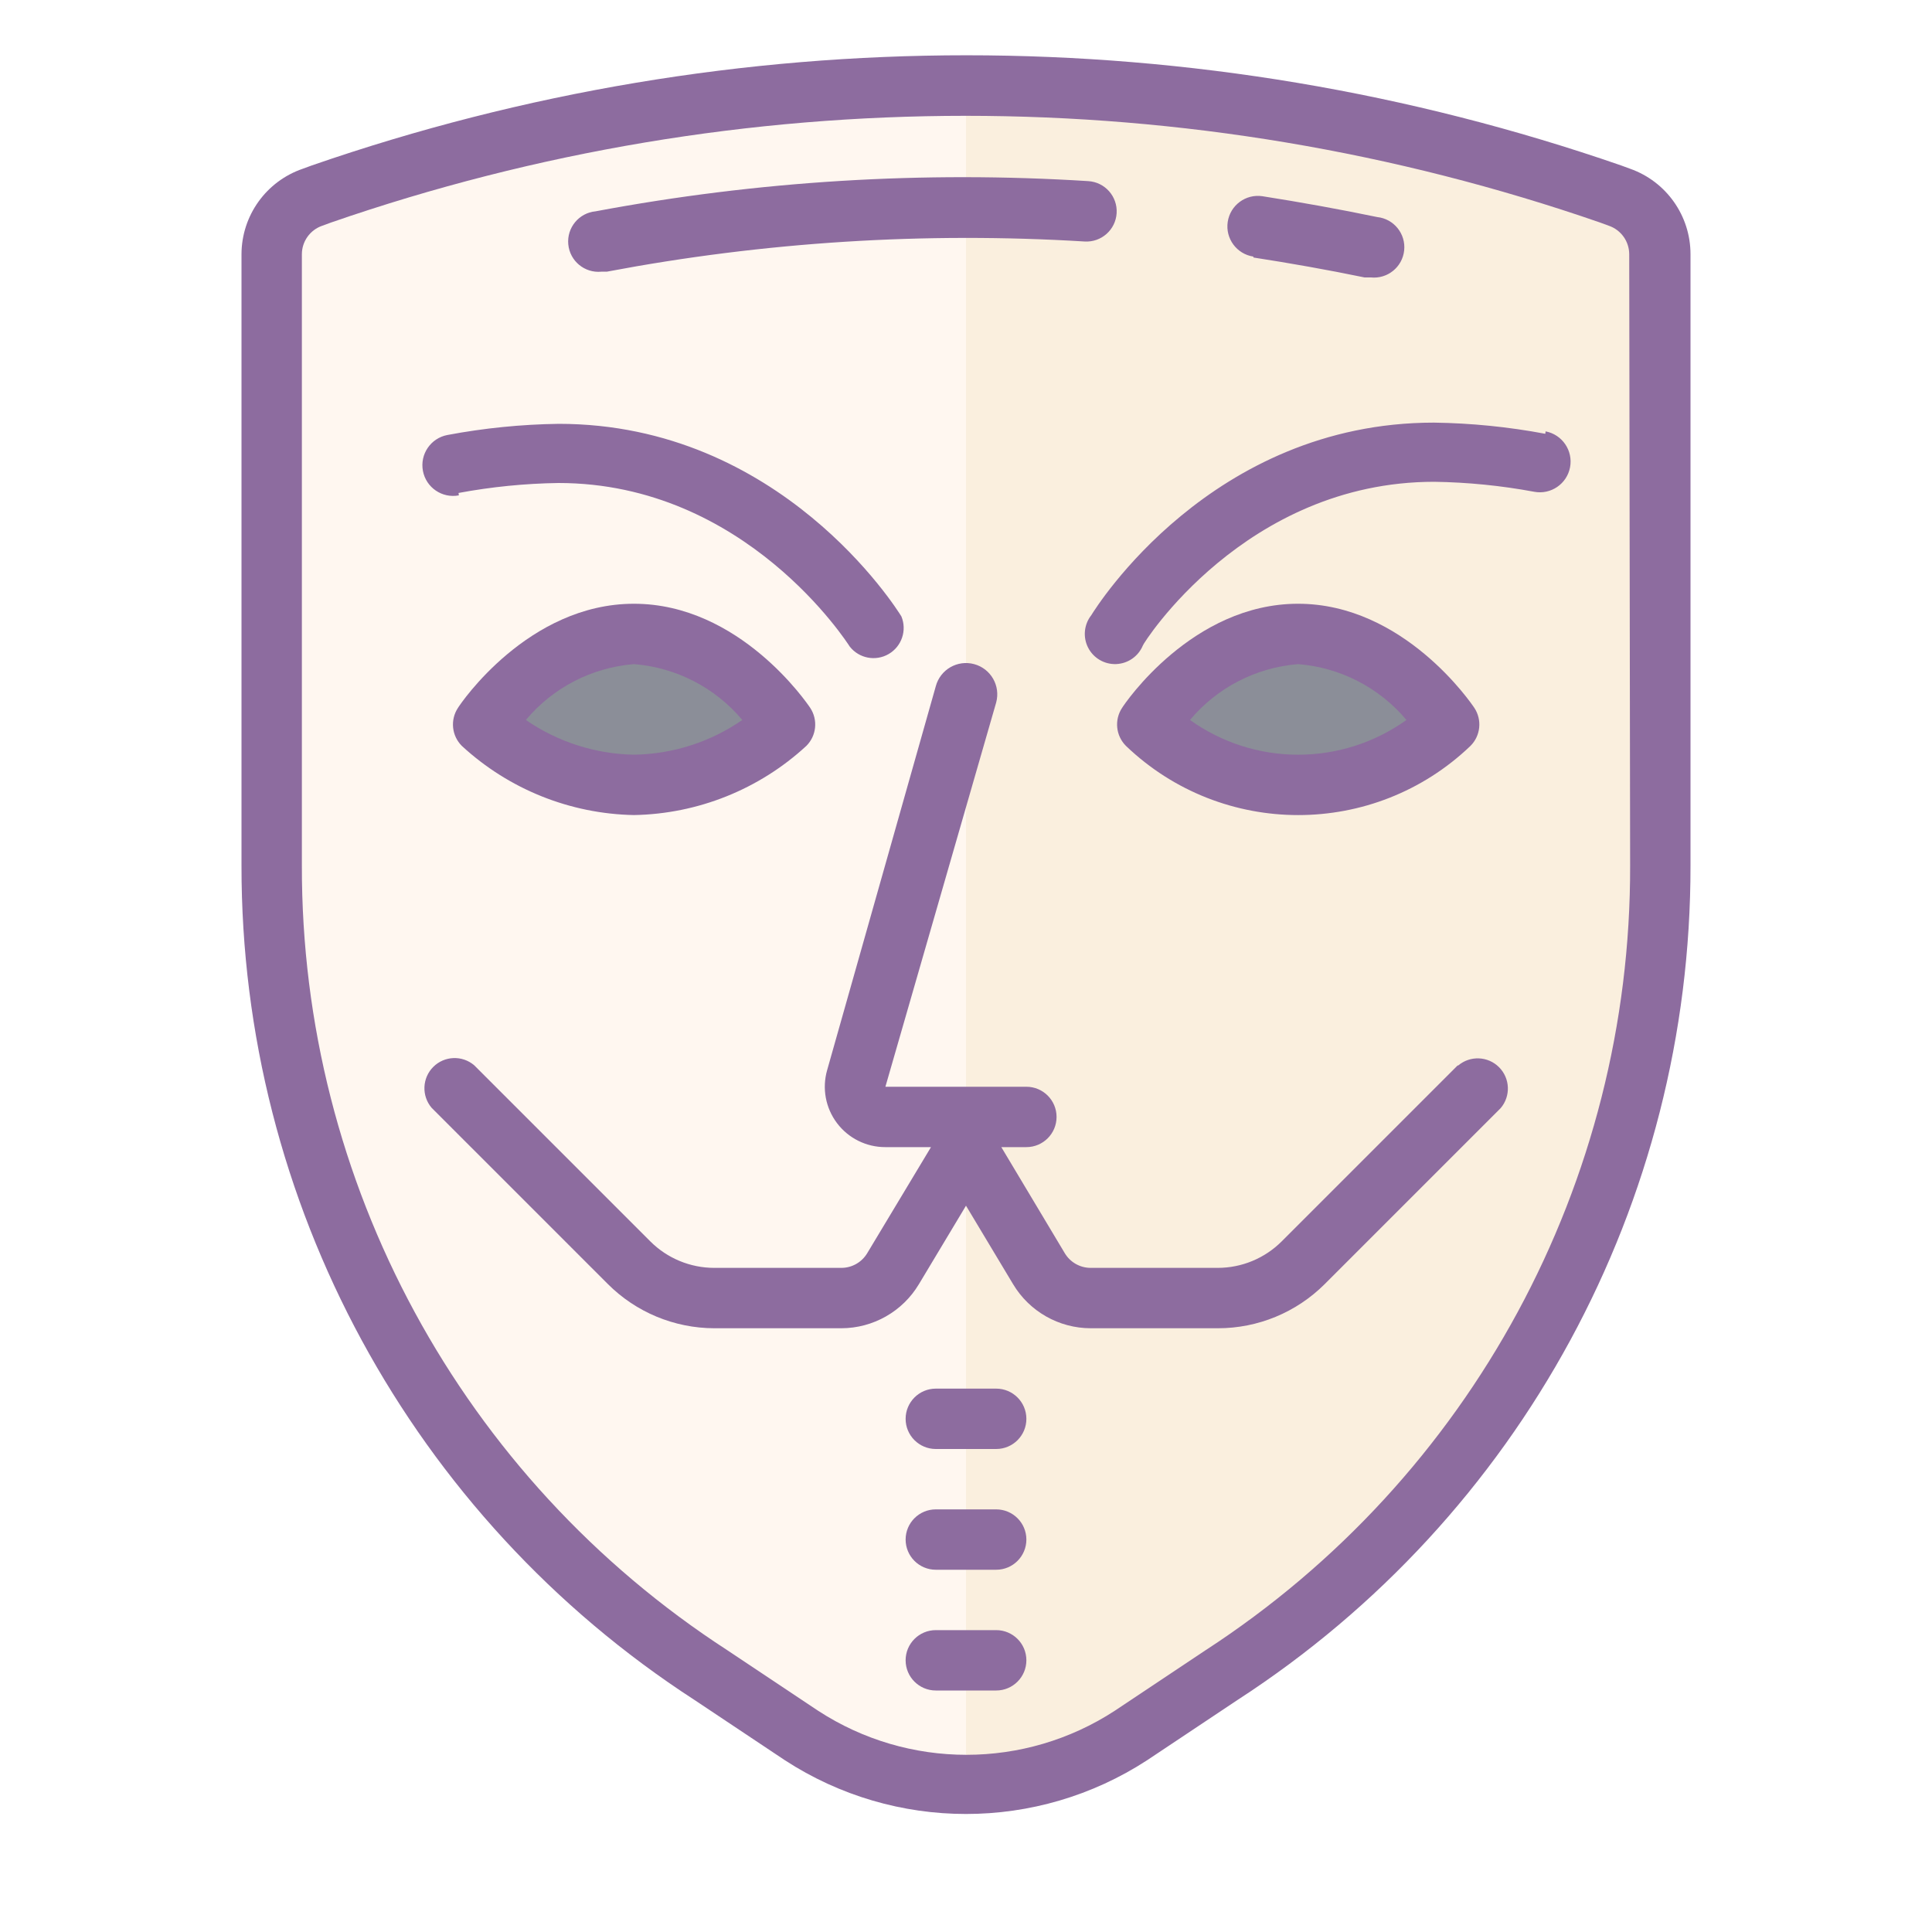
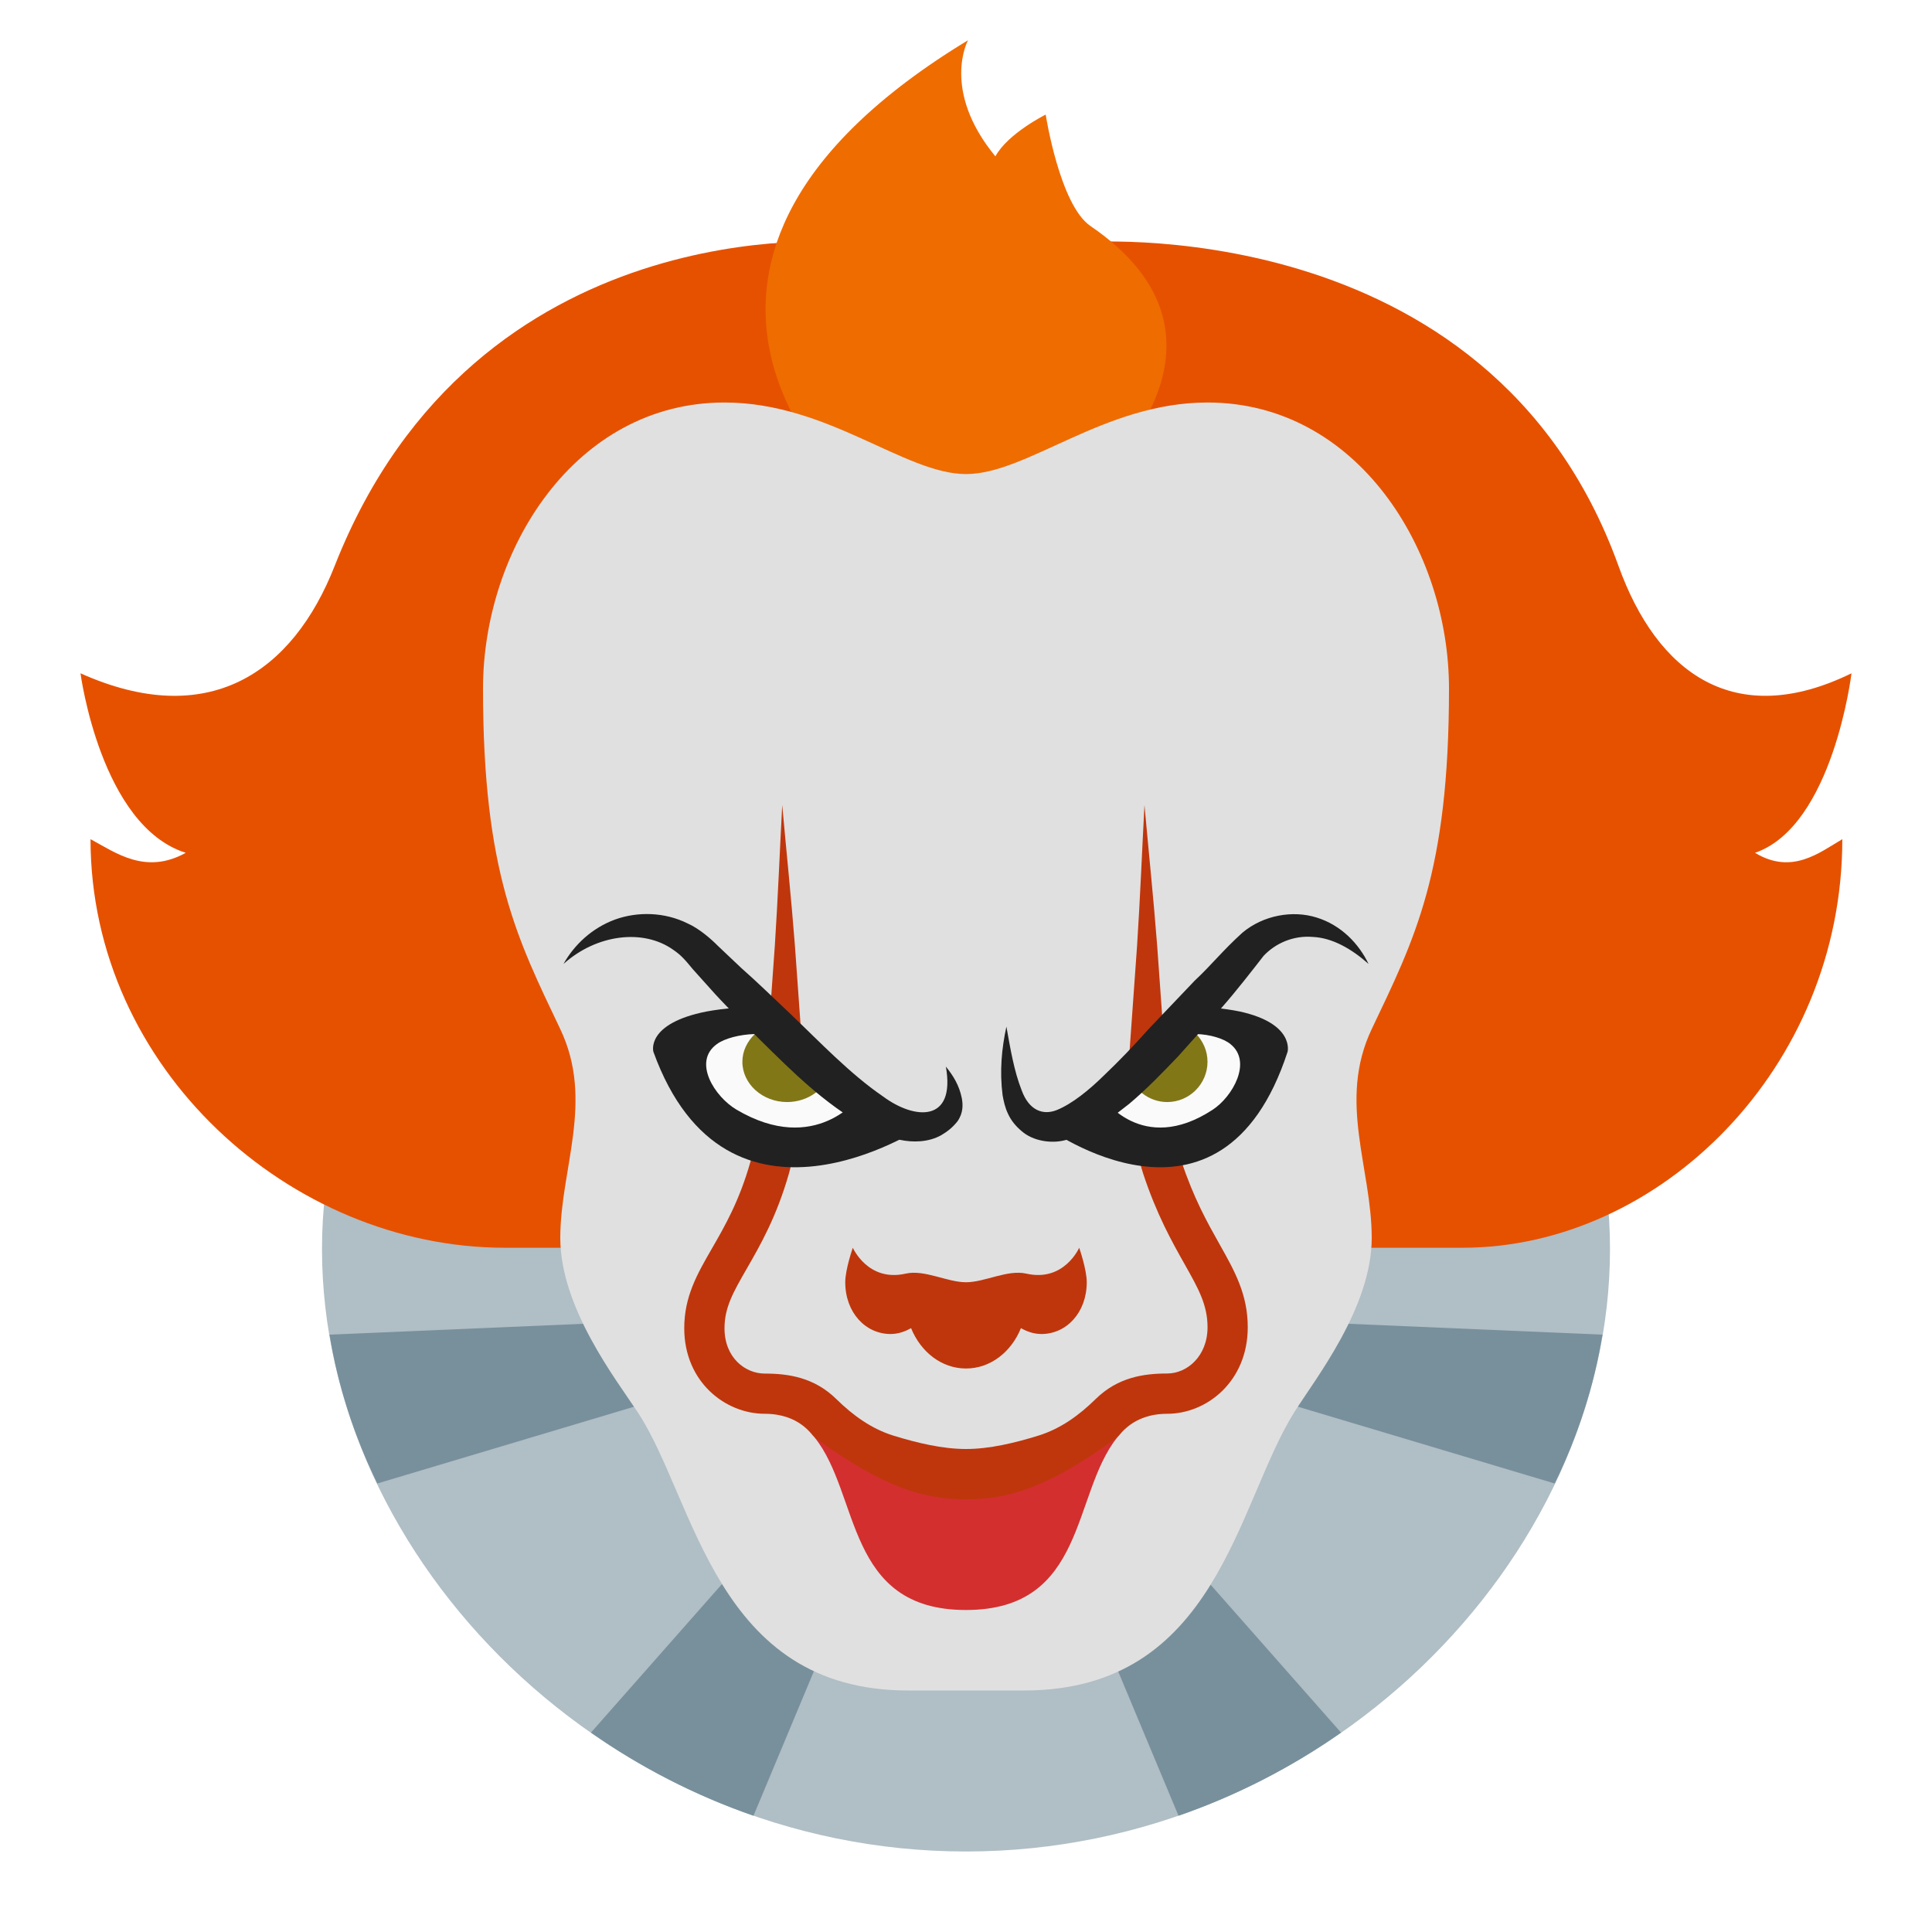
- <svg xmlns="http://www.w3.org/2000/svg" viewBox="0 0 64 64" width="512px" height="512px">
-   <path fill="#fff7f0" d="M40.48,55.47l-3,2a10,10,0,0,1-10.93,0l-3-2A32,32,0,0,1,9,28.67V8.42a2,2,0,0,1,1.34-1.89l.3-.11a65,65,0,0,1,42.71,0l.3.11A2,2,0,0,1,55,8.42V28.67A32,32,0,0,1,40.48,55.47Z" />
-   <path fill="#faefde" d="M53.66,6.53l-.3-.11A65,65,0,0,0,32,2.82V59.06a10,10,0,0,0,5.46-1.62l3-2A32,32,0,0,0,55,28.67V8.42A2,2,0,0,0,53.66,6.53Z" />
-   <path fill="#8b8e98" d="M16 24s2-3 5-3 5 3 5 3a7.65 7.65 0 0 1-5 2A7.65 7.65 0 0 1 16 24zM38 24s2-3 5-3 5 3 5 3a7.25 7.25 0 0 1-10 0z" />
-   <path fill="#8d6c9f" d="M54,5.59l-.3-.11a66.26,66.26,0,0,0-43.37,0l-.3.11A3,3,0,0,0,8,8.42V28.67A32.89,32.89,0,0,0,23,56.31l3,2a11,11,0,0,0,12,0l3-2A32.89,32.89,0,0,0,56,28.67V8.42A3,3,0,0,0,54,5.59Zm0,23.08a30.9,30.9,0,0,1-14.07,26l-3,2a9,9,0,0,1-9.83,0l-3-2A30.9,30.9,0,0,1,10,28.67V8.42a1,1,0,0,1,.67-.94l.3-.11A64.26,64.26,0,0,1,53,7.37l.3.11a1,1,0,0,1,.67.94Z" />
-   <path fill="#8d6c9f" d="M41.52 8.53c1.23.19 2.47.41 3.68.66l.21 0a1 1 0 0 0 .21-2c-1.25-.26-2.53-.49-3.8-.69a1 1 0 0 0-.3 2zM19.91 9l.19 0a64.15 64.15 0 0 1 15.83-1 1 1 0 1 0 .12-2A66 66 0 0 0 19.73 7a1 1 0 0 0 .19 2zM33 50H31a1 1 0 0 0 0 2h2a1 1 0 0 0 0-2zM33 46H31a1 1 0 0 0 0 2h2a1 1 0 0 0 0-2zM33 54H31a1 1 0 0 0 0 2h2a1 1 0 0 0 0-2zM21 20c-3.5 0-5.74 3.3-5.83 3.45a1 1 0 0 0 .13 1.26A8.65 8.65 0 0 0 21 27a8.65 8.65 0 0 0 5.71-2.29 1 1 0 0 0 .13-1.26C26.74 23.3 24.5 20 21 20zm0 5a6.52 6.52 0 0 1-3.58-1.15A5.21 5.21 0 0 1 21 22a5.22 5.22 0 0 1 3.59 1.85A6.47 6.47 0 0 1 21 25zM48.71 24.71a1 1 0 0 0 .13-1.26C48.74 23.3 46.5 20 43 20s-5.74 3.3-5.83 3.45a1 1 0 0 0 .13 1.26 8.25 8.25 0 0 0 11.41 0zM43 22a5.22 5.22 0 0 1 3.59 1.85 6.16 6.16 0 0 1-7.17 0A5.21 5.21 0 0 1 43 22z" />
-   <path fill="#8d6c9f" d="M51.19 14.37A21.53 21.53 0 0 0 47.5 14c-7.38 0-11.19 6.12-11.35 6.38a1 1 0 1 0 1.71 1c0-.05 3.38-5.42 9.65-5.42a19.66 19.66 0 0 1 3.31.33 1 1 0 0 0 .38-2zM15.19 16.33A19.65 19.65 0 0 1 18.5 16c6.21 0 9.59 5.33 9.65 5.42a1 1 0 0 0 1.71-1c-.16-.26-4-6.38-11.35-6.38a21.52 21.52 0 0 0-3.69.37 1 1 0 0 0 .38 2zM48.29 35.29l-5.83 5.83a3 3 0 0 1-2.12.88H36.13a1 1 0 0 1-.86-.49L33.17 38H34a1 1 0 0 0 0-2H29.33L33 23.27A1 1 0 1 0 31 22.73L27.4 35.45A2 2 0 0 0 29.33 38h1.51l-2.11 3.51a1 1 0 0 1-.86.49H23.66a3 3 0 0 1-2.12-.88l-5.83-5.83a1 1 0 0 0-1.41 1.41l5.83 5.83A5 5 0 0 0 23.66 44h4.21a3 3 0 0 0 2.57-1.46L32 39.94l1.56 2.6A3 3 0 0 0 36.13 44h4.21a5 5 0 0 0 3.54-1.46l5.83-5.83a1 1 0 0 0-1.41-1.41z" />
+ <svg xmlns="http://www.w3.org/2000/svg" viewBox="0 0 48 48" width="240px" height="240px">
+   <path fill="#b0bec5" d="M40,31.034C40,23.302,32.837,18,24,18S8,23.302,8,31.034S15.163,46,24,46S40,38.766,40,31.034z" />
+   <path fill="#78909c" d="M39.812 33.159c-.207 1.274-.612 2.52-1.186 3.698L24 32.483 39.812 33.159zM24 32.483l-5.28 12.629c-1.449-.502-2.814-1.207-4.038-2.066L24 32.483zM33.318 43.046c-1.224.859-2.588 1.564-4.038 2.066L24 32.483 33.318 43.046zM24 32.483L9.374 36.857c-.574-1.178-.979-2.423-1.186-3.698L24 32.483z" />
+   <path fill="#e65100" d="M43.603,21.188c1.94-0.669,2.397-4.46,2.397-4.46c-2.9,1.418-4.831,0-5.792-2.676 c-3.221-8.92-13.422-8.028-13.422-8.028h-1.83h-3.992c0,0-9.133-0.892-12.646,8.028C7.27,16.728,5.164,18.147,2,16.728 c0,0,0.499,3.791,2.615,4.46c-0.998,0.553-1.737,0-2.366-0.339C2.25,26.54,7.21,31,12.54,31h12.417h11.382 c4.886,0,9.433-4.46,9.433-10.151C45.195,21.188,44.518,21.741,43.603,21.188z" />
+   <path fill="#ef6c00" d="M21.007,12.077c0,0-6.085-5.538,3.043-11.077c0,0-0.677,1.236,0.68,2.885 c0.309-0.57,1.25-1.038,1.25-1.038s0.347,2.247,1.113,2.769c4.057,2.769,0.31,6.144,0.31,6.144S25.98,13,23.98,13 S21.007,12.077,21.007,12.077z" />
+   <path fill="#e0e0e0" d="M12,17.111C12,13.656,14.289,10,18,10c2.571,0,4.474,1.778,6,1.778S27.429,10,30,10 c3.711,0,6,3.656,6,7.111c0,4.571-0.857,6.222-1.92,8.456c-0.851,1.79,0,3.459,0,5.189s-1.4,3.497-1.92,4.324 C30.72,37.37,30.24,42,25.44,42c0,0-2.16,0-2.88,0c-4.8,0-5.28-4.739-6.72-6.919c-0.54-0.817-1.92-2.595-1.92-4.324 c0-1.714,0.851-3.399,0-5.189C12.857,23.333,12,21.683,12,17.111z" />
+   <path fill="#d32f2f" d="M20.238,35.712C21.375,37.125,21,40,23.998,40c3.002,0,2.627-2.875,3.76-4.288 C24,37,24,37,20.238,35.712z" />
+   <path fill="#bf360c" d="M30.302,30.917C30,30.38,29.657,29.771,29.35,28.844c-0.043-0.131-0.08-0.304-0.115-0.511 l-0.986,0.166c0.044,0.266,0.096,0.489,0.152,0.658c0.337,1.021,0.721,1.702,1.03,2.25c0.343,0.609,0.57,1.012,0.57,1.567 c0,0.72-0.508,1.15-1,1.15c-0.591,0-1.231,0.096-1.78,0.635c-0.409,0.402-0.873,0.739-1.421,0.908C25.212,35.85,24.58,36,24,36 s-1.212-0.15-1.799-0.331c-0.548-0.169-1.012-0.506-1.421-0.908c-0.548-0.539-1.189-0.635-1.78-0.635c-0.485,0-1-0.395-1-1.125 c0-0.521,0.221-0.904,0.556-1.486c0.33-0.574,0.741-1.288,1.05-2.377c0.047-0.167,0.092-0.389,0.132-0.653l-0.988-0.15 c-0.033,0.214-0.067,0.395-0.106,0.53c-0.275,0.971-0.636,1.598-0.955,2.151C17.319,31.657,17,32.213,17,33 c0,1.33,1.017,2.125,2,2.125c0.875,0,1.175,0.541,1.238,0.587C22,37,23.002,37.25,24,37.25c1.002,0,2-0.25,3.758-1.538 c0.061-0.044,0.367-0.587,1.242-0.587c0.983,0,2-0.805,2-2.15C31,32.157,30.676,31.582,30.302,30.917z" />
+   <path fill="#bf360c" d="M26.812 31c0 0 .188.536.188.857 0 .75-.502 1.286-1.125 1.286-.188 0-.36-.06-.51-.146C25.125 33.589 24.607 34 24 34s-1.125-.411-1.365-1.003c-.15.086-.322.146-.51.146-.623 0-1.125-.536-1.125-1.286C21 31.536 21.188 31 21.188 31s.375.857 1.312.643c.469-.107 1.031.214 1.5.214s1.031-.321 1.5-.214C26.438 31.857 26.812 31 26.812 31zM19 27l.25-3.5c.076-1.165.122-2.329.184-3.5.104 1.162.226 2.331.316 3.5L20 27H19zM28 27l.25-3.5c.076-1.165.122-2.329.184-3.5.104 1.162.226 2.331.316 3.5L29 27H28z" />
+   <g>
+     <path fill="#212121" d="M31.99 26.13C30.34 31.2 26 28.01 26 28.01c.44-.21.9-.55 1.32-.93 1.05-.93 1.91-2.08 1.91-2.08.67 0 1.18.05 1.57.13C32.17 25.43 31.99 26.13 31.99 26.13zM16.233 26.13c1.833 5.07 6.656 1.88 6.656 1.88-.489-.21-1-.55-1.467-.93C20.256 26.15 19.3 25 19.3 25c-.744 0-1.311.05-1.744.13C16.033 25.43 16.233 26.13 16.233 26.13z" />
+   </g>
+   <g>
+     <path fill="#fafafa" d="M30.13 27.57c-1.77 1.16-2.75-.32-2.75-.32s.3-.3.65-.64c.39-.37.86-.78 1.09-.86.17-.06.38-.08.6-.06.34.01.68.11.85.25C31.12 26.38 30.62 27.25 30.13 27.57zM18.3 27.57c1.967 1.16 3.056-.32 3.056-.32s-.333-.3-.722-.64c-.433-.37-.956-.78-1.211-.86-.189-.06-.422-.08-.667-.06C18.378 25.7 18 25.8 17.811 25.94 17.2 26.38 17.756 27.25 18.3 27.57z" />
+   </g>
+   <g>
+     <path fill="#827717" d="M30 26.38c0 .55-.45 1-1 1-.47 0-.87-.33-.97-.77.39-.37.86-.78 1.09-.86.17-.06.38-.08.6-.06C29.89 25.87 30 26.11 30 26.38zM18.444 26.38c0 .55.5 1 1.111 1 .522 0 .967-.33 1.078-.77-.433-.37-.956-.78-1.211-.86-.189-.06-.422-.08-.667-.06C18.567 25.87 18.444 26.11 18.444 26.38z" />
+   </g>
+   <g>
+     <path fill="#212121" d="M25.004 25.507c.098.548.19 1.102.378 1.579.18.496.524.633.876.492.381-.156.799-.495 1.168-.858.381-.362.751-.749 1.112-1.155l1.141-1.198c.422-.394.696-.749 1.191-1.197.517-.431 1.244-.563 1.845-.373.608.189 1.045.65 1.286 1.151-.418-.371-.895-.648-1.384-.67-.48-.041-.928.155-1.224.471-.268.345-.671.864-1.018 1.26l-1.101 1.232c-.386.403-.779.813-1.221 1.185-.455.353-.912.744-1.597.903-.331.087-.792.024-1.076-.229-.134-.111-.259-.257-.336-.428-.077-.161-.107-.312-.135-.462C24.834 26.617 24.884 26.058 25.004 25.507zM23.5 26.5c.181.221.333.467.396.785.029.156.039.362-.106.572-.124.155-.242.249-.404.346-.324.181-.716.183-1.031.115-.321-.069-.608-.187-.862-.334-1.026-.574-1.818-1.37-2.585-2.125-.381-.386-.769-.757-1.14-1.161l-.553-.616c-.19-.23-.292-.352-.492-.487C15.98 23.069 14.824 23.21 14 23.949c.268-.479.711-.893 1.277-1.102.562-.204 1.236-.19 1.812.098.279.124.575.38.745.553l.579.548c.402.355.792.736 1.186 1.107.784.748 1.516 1.524 2.341 2.089C22.73 27.828 23.746 27.891 23.5 26.5z" />
+   </g>
</svg>
